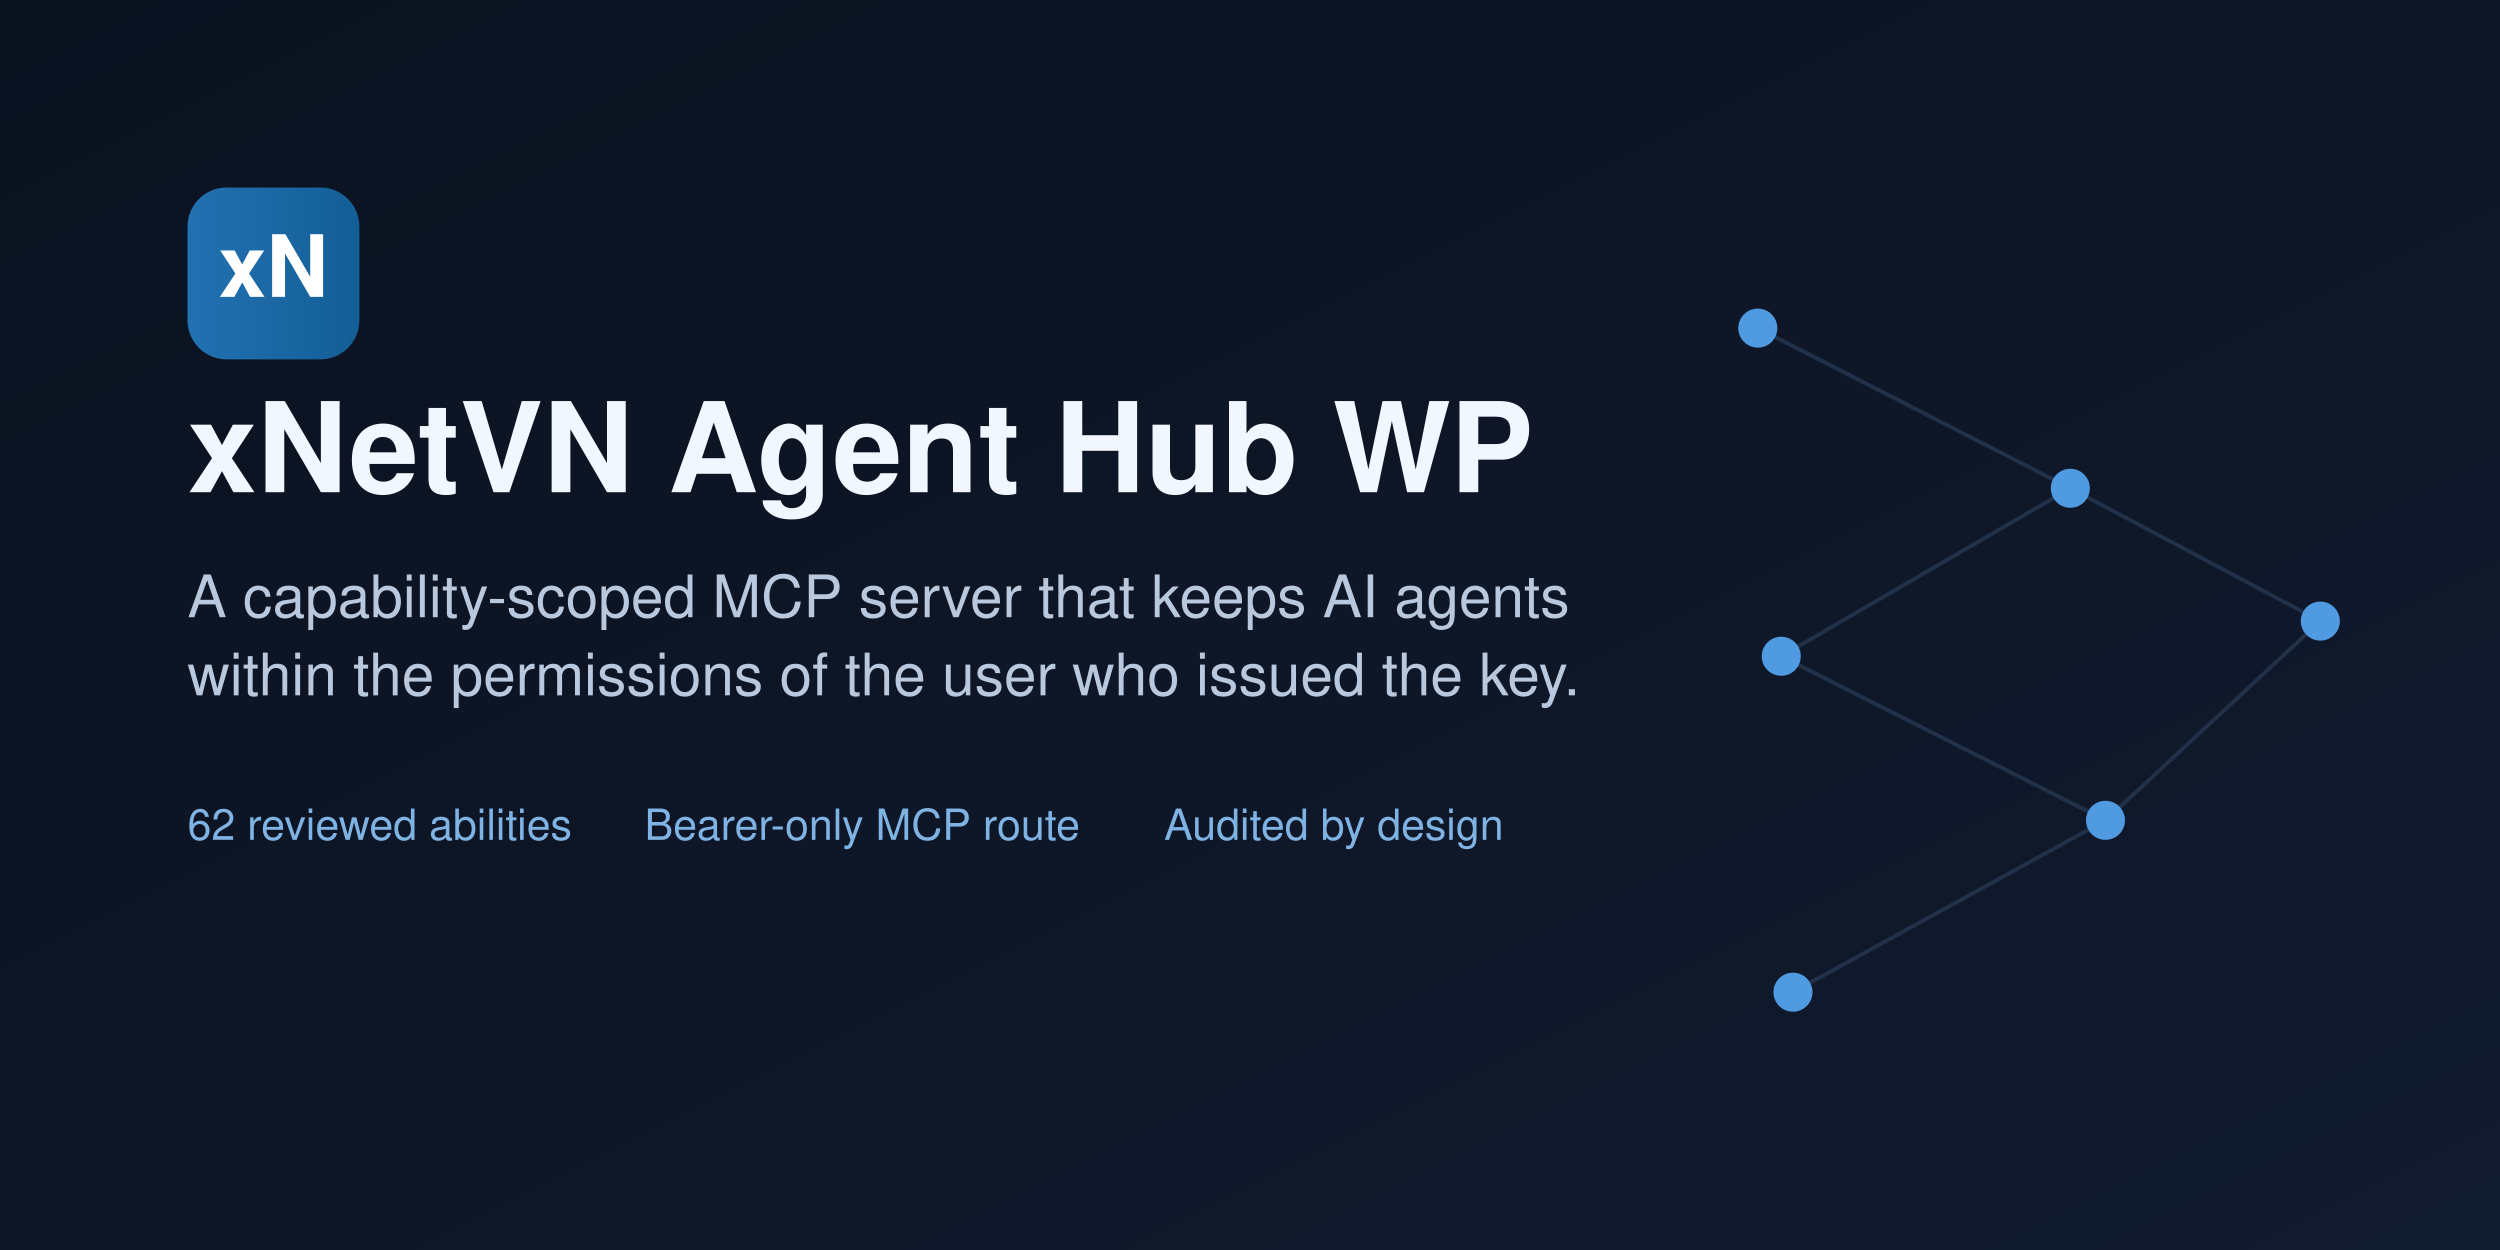
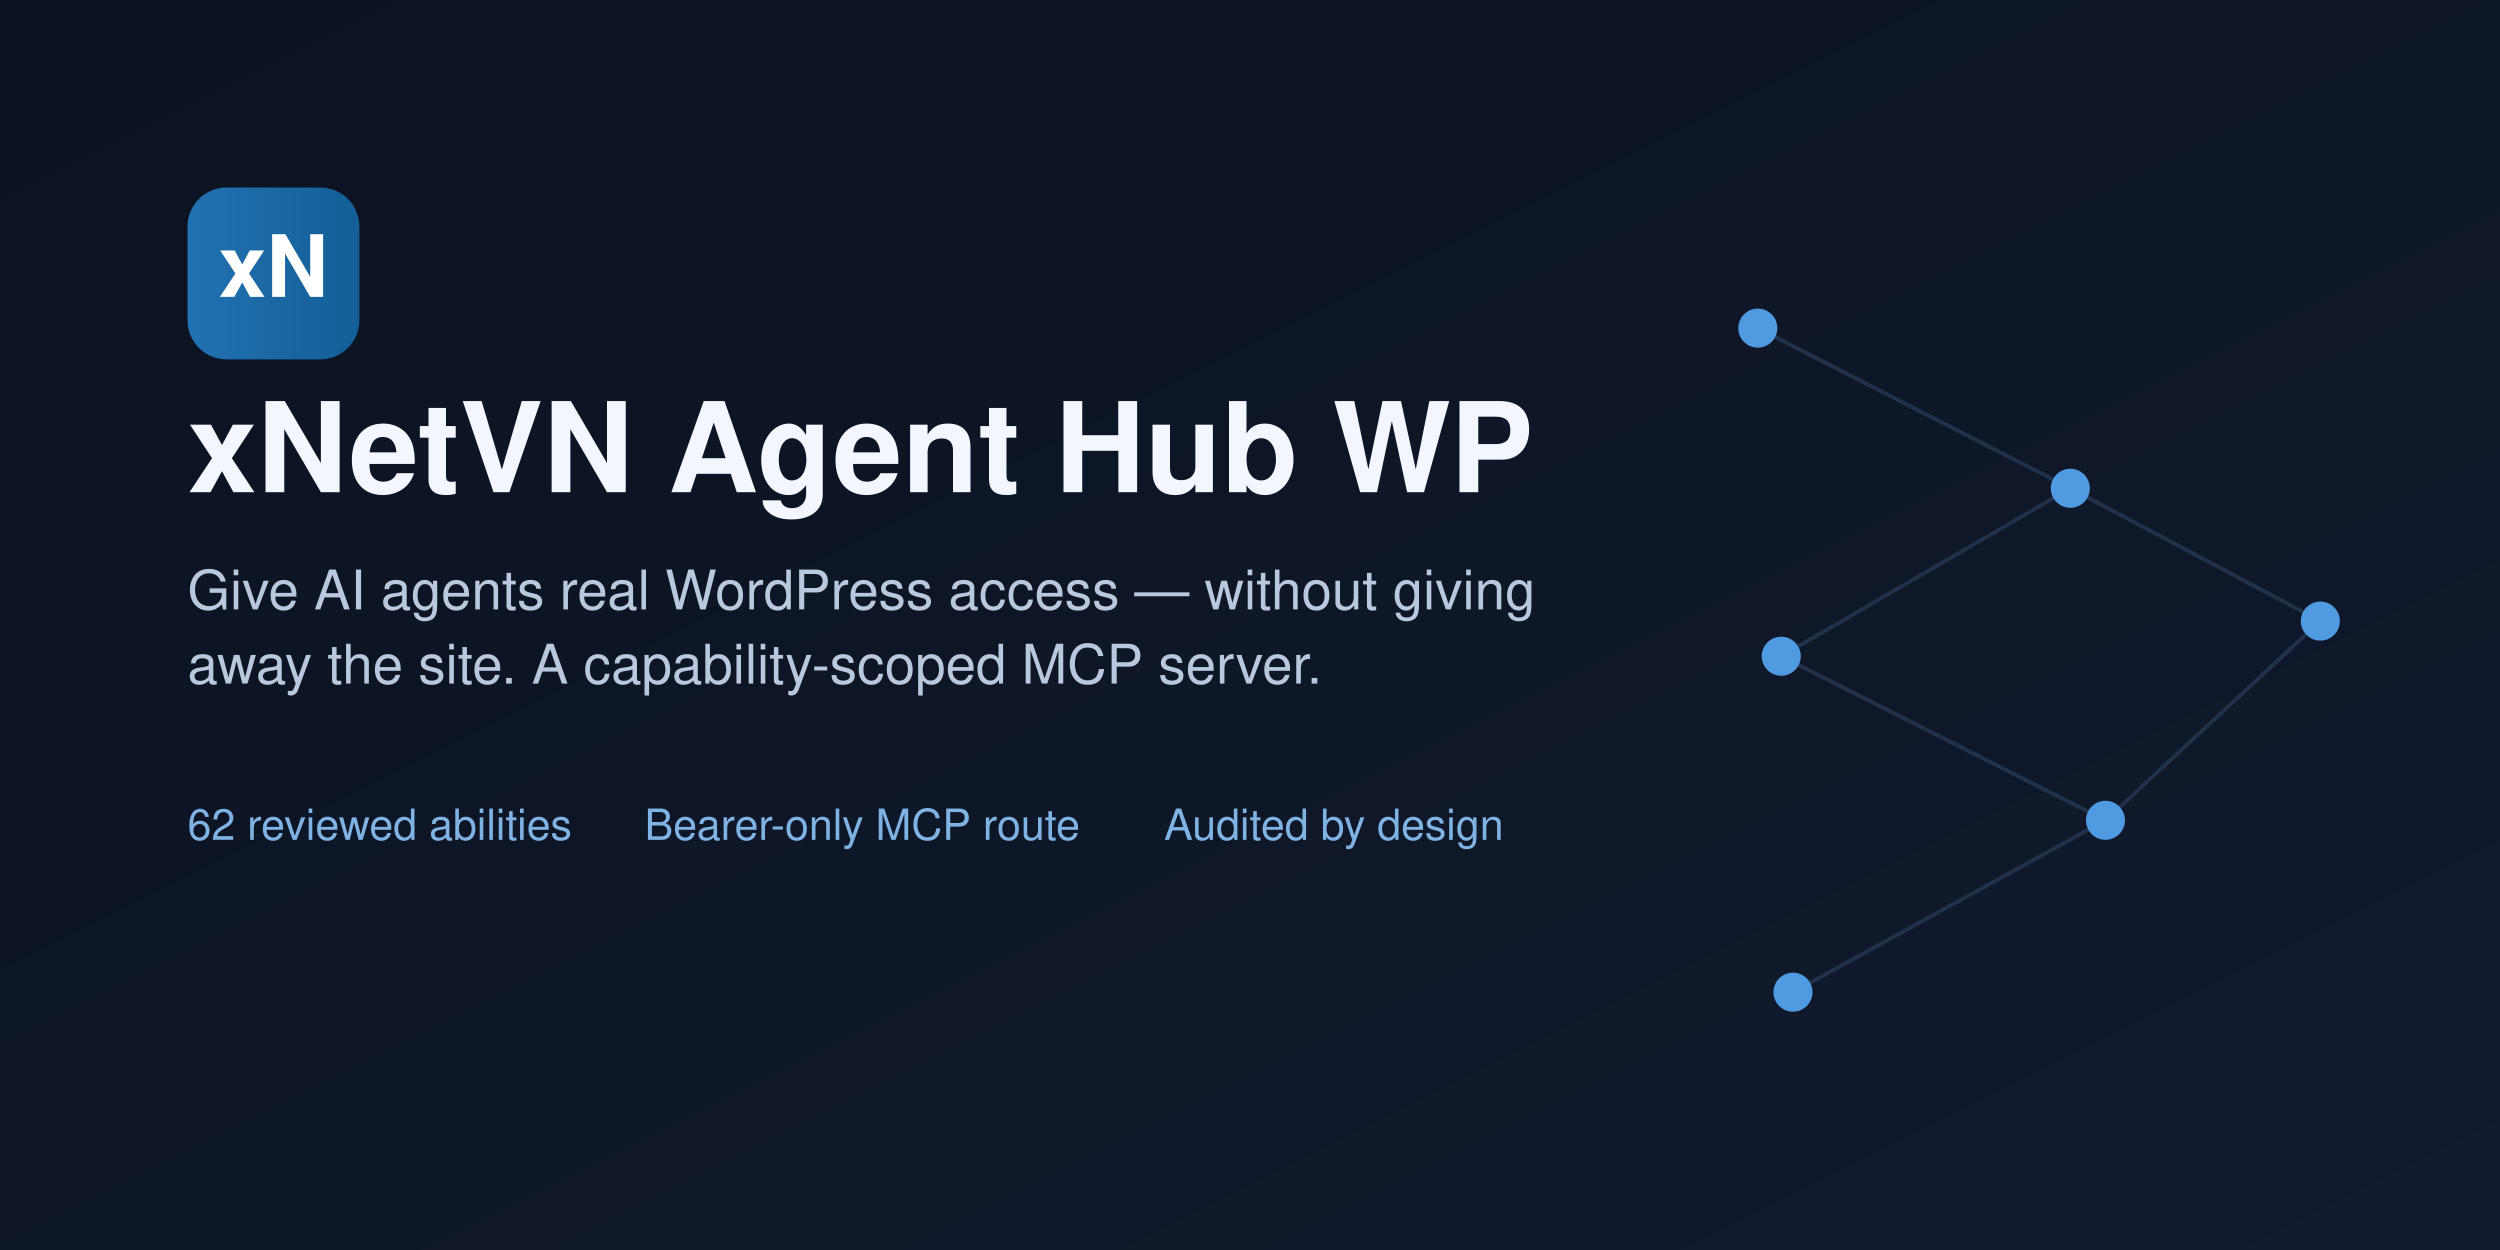
<svg xmlns="http://www.w3.org/2000/svg" width="1280" height="640" viewBox="0 0 1280 640" role="img" aria-labelledby="title desc">
  <defs>
    <linearGradient id="bg" x1="0" y1="0" x2="1" y2="1">
      <stop offset="0" stop-color="#0b1220" />
      <stop offset="1" stop-color="#111b2e" />
    </linearGradient>
    <linearGradient id="accent" x1="0" y1="0" x2="1" y2="0">
      <stop offset="0" stop-color="#2271b1" />
      <stop offset="1" stop-color="#135e96" />
    </linearGradient>
  </defs>
  <rect width="1280" height="640" fill="url(#bg)" />
  <g fill="none" stroke="#24344d" stroke-width="2" opacity="0.9">
    <path d="M900 168 L1060 250 L912 336 L1078 420 L918 508" />
    <path d="M1060 250 L1188 318 L1078 420" />
  </g>
  <g fill="#4f9ae0">
    <circle cx="900" cy="168" r="10" />
    <circle cx="1060" cy="250" r="10" />
    <circle cx="912" cy="336" r="10" />
    <circle cx="1078" cy="420" r="10" />
    <circle cx="918" cy="508" r="10" />
    <circle cx="1188" cy="318" r="10" />
  </g>
  <rect x="96" y="96" width="88" height="88" rx="20" fill="url(#accent)" />
  <text x="140" y="152" font-family="Segoe UI, Helvetica, Arial, sans-serif" font-size="44" font-weight="700" fill="#ffffff" text-anchor="middle">xN</text>
  <text x="96" y="252" font-family="Segoe UI, Helvetica, Arial, sans-serif" font-size="64" font-weight="700" fill="#f2f7ff">xNetVN Agent Hub WP</text>
-   <text x="96" y="316" font-family="Segoe UI, Helvetica, Arial, sans-serif" font-size="30" fill="#b9c8dc">A capability-scoped MCP server that keeps AI agents</text>
-   <text x="96" y="356" font-family="Segoe UI, Helvetica, Arial, sans-serif" font-size="30" fill="#b9c8dc">within the permissions of the user who issued the key.</text>
+   <text x="96" y="312" font-family="Segoe UI, Helvetica, Arial, sans-serif" font-size="28" fill="#b9c8dc">Give AI agents real WordPress access — without giving</text>
+   <text x="96" y="350" font-family="Segoe UI, Helvetica, Arial, sans-serif" font-size="28" fill="#b9c8dc">away the site. A capability-scoped MCP server.</text>
  <g font-family="Segoe UI, Helvetica, Arial, sans-serif" font-size="22" fill="#7fb3e3">
    <text x="96" y="430">62 reviewed abilities</text>
    <text x="330" y="430">Bearer-only MCP route</text>
    <text x="596" y="430">Audited by design</text>
  </g>
</svg>
